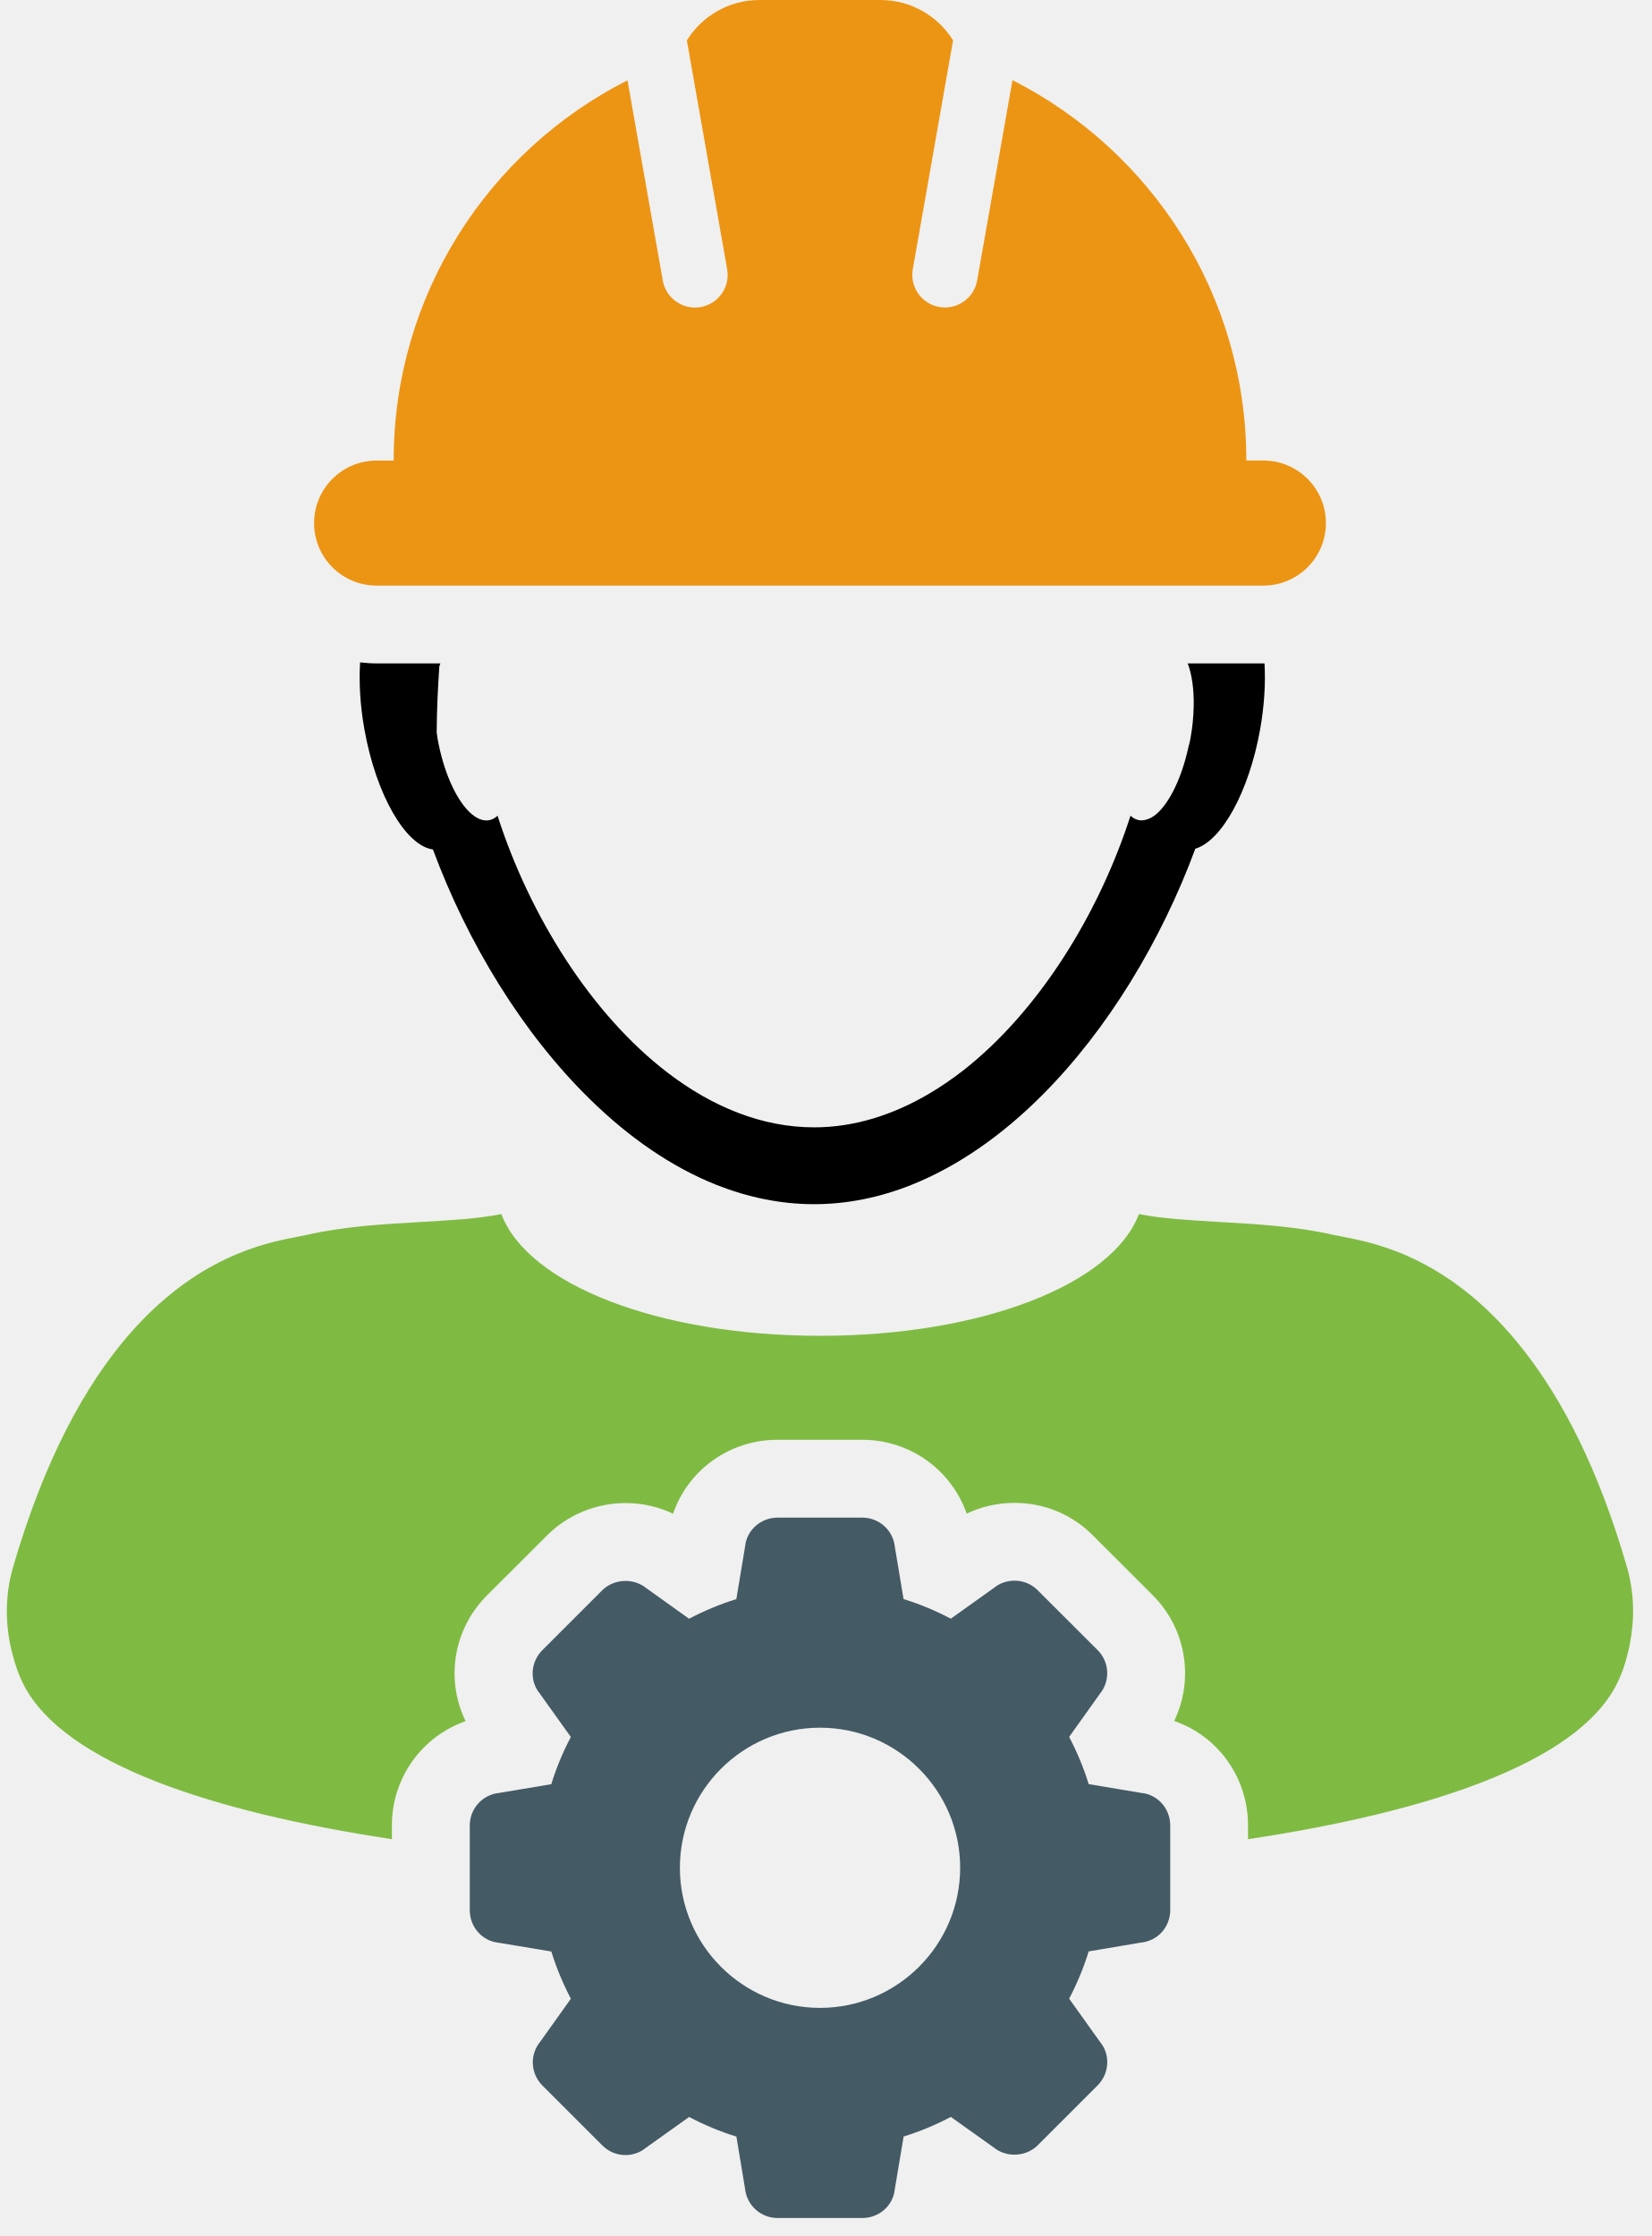
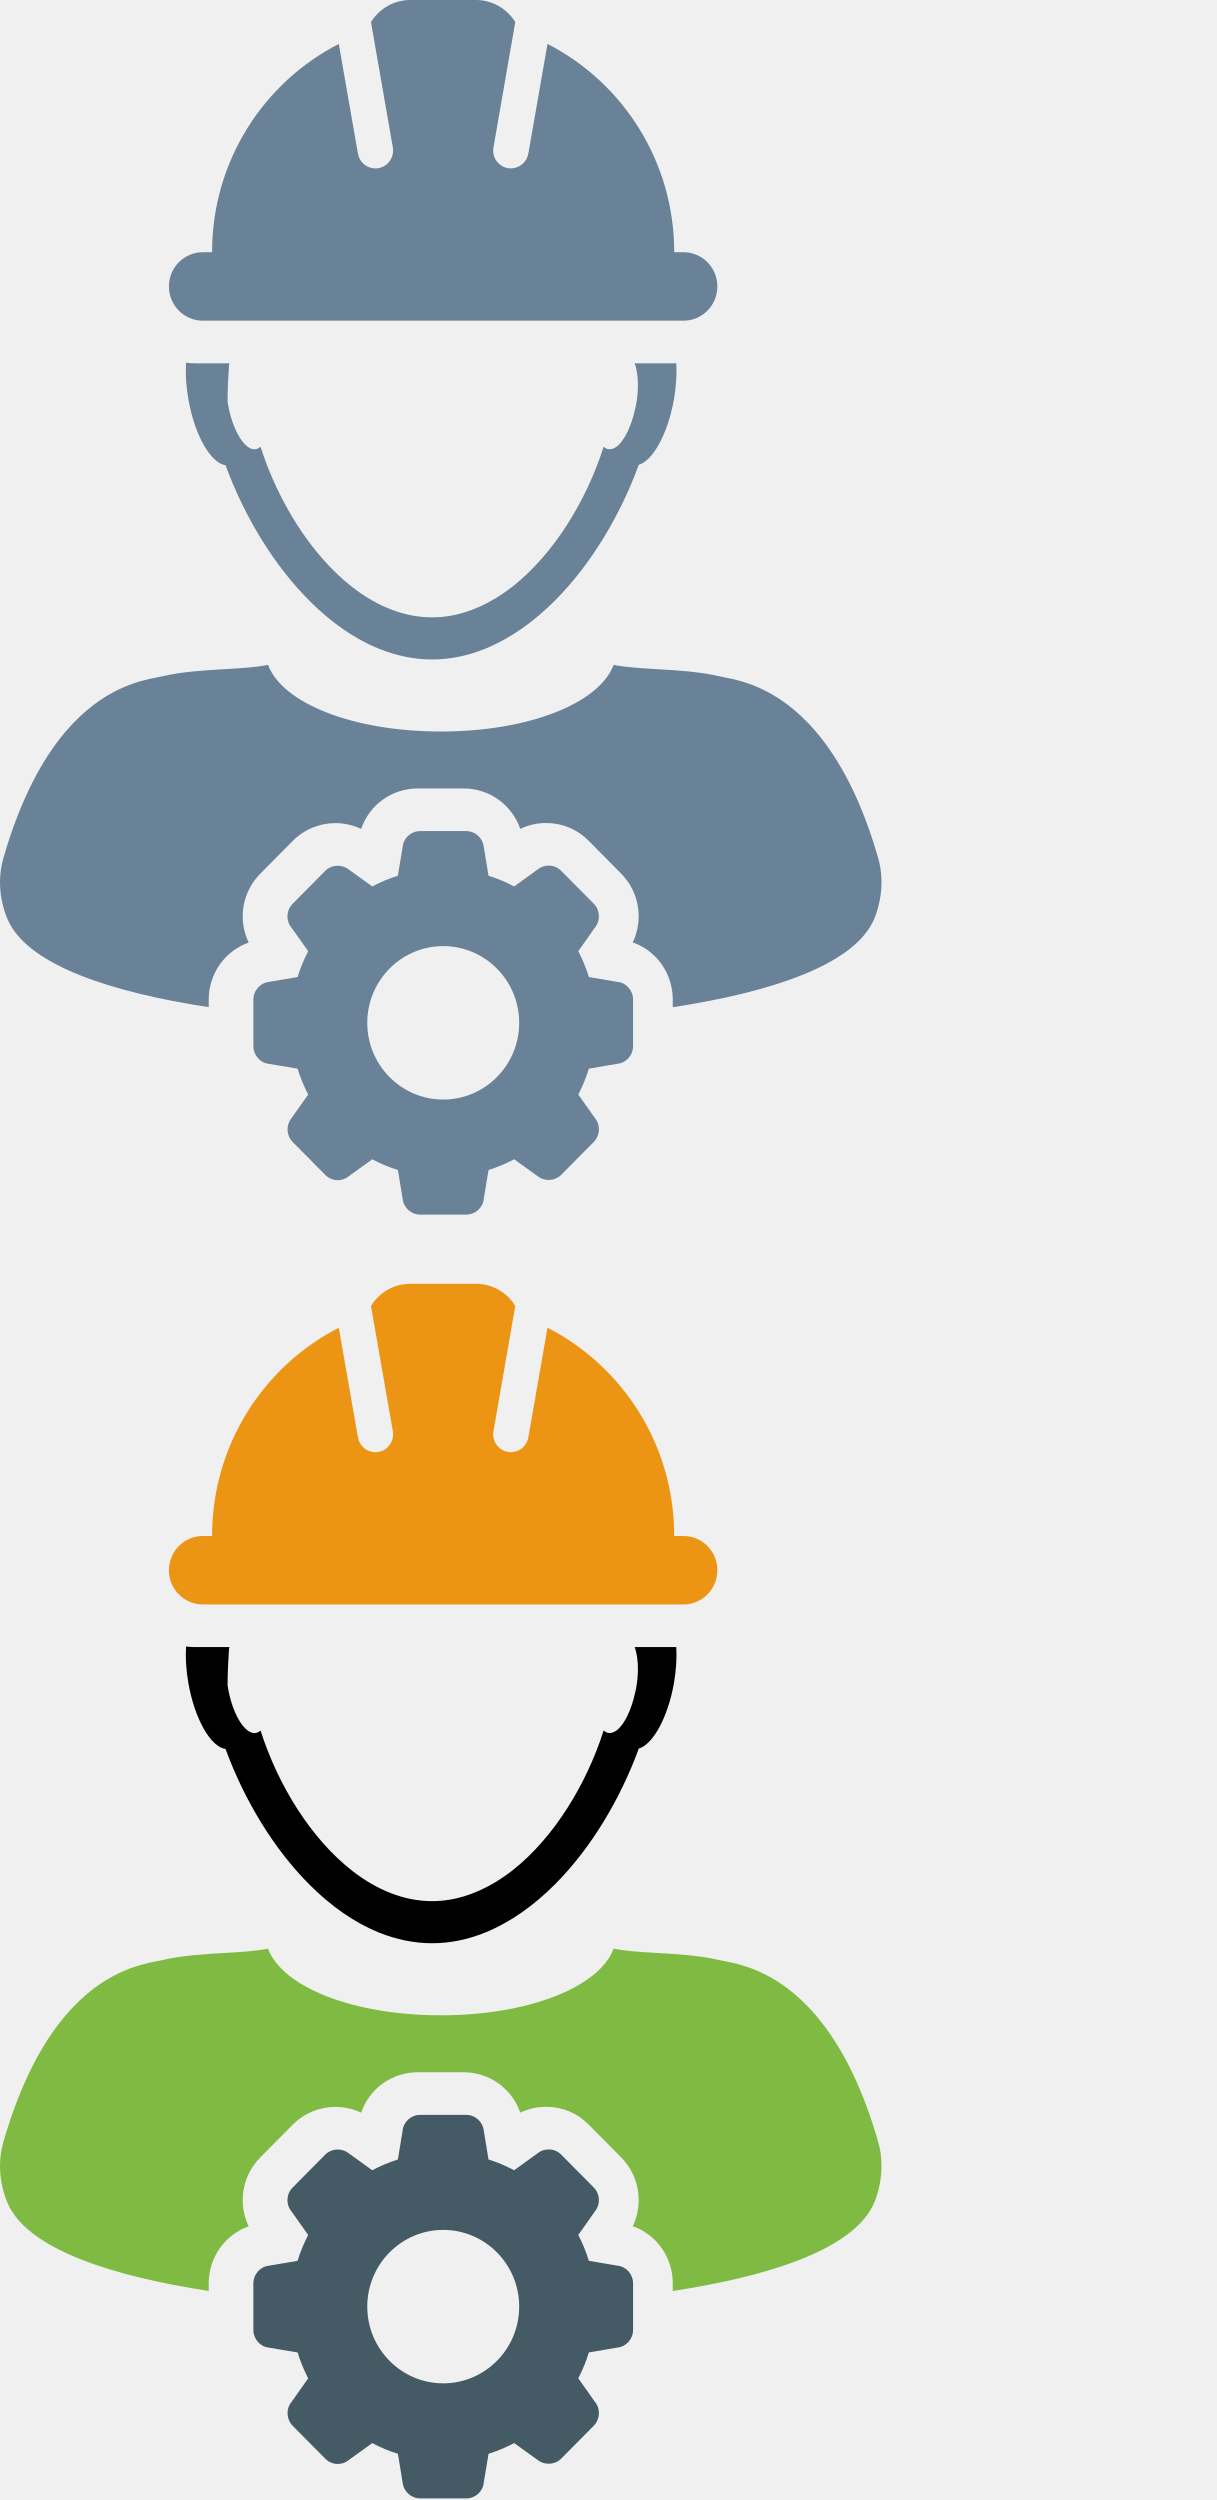
- <svg xmlns="http://www.w3.org/2000/svg" width="65" height="88" viewBox="0 0 65 88" fill="none">
-   <path d="M17.333 26.109H14.823C14.601 26.109 14.386 26.093 14.172 26.069C14.123 26.86 14.173 27.763 14.343 28.712C14.803 31.289 15.962 33.282 17.038 33.432C18.4 37.105 20.562 40.672 23.235 43.278C24.744 44.757 26.42 45.926 28.205 46.636C29.433 47.119 30.715 47.392 32.037 47.392C33.35 47.392 34.633 47.123 35.86 46.636C37.708 45.898 39.44 44.674 40.992 43.124C43.599 40.522 45.709 37.008 47.042 33.401C48.073 33.099 49.151 31.171 49.592 28.708C49.758 27.776 49.809 26.889 49.765 26.108C49.747 26.108 49.733 26.11 49.716 26.11H46.743C46.906 26.54 46.992 27.123 46.978 27.797C46.971 28.194 46.931 28.625 46.849 29.07C46.829 29.189 46.8 29.291 46.771 29.403C46.508 30.611 46.024 31.6 45.51 32.037C45.396 32.137 45.269 32.207 45.153 32.246C45.042 32.282 44.934 32.298 44.825 32.279C44.706 32.259 44.593 32.197 44.491 32.103C43.252 35.955 40.892 39.787 37.917 42.121C37.476 42.462 37.023 42.775 36.559 43.047C35.146 43.879 33.624 44.368 32.038 44.368C29.974 44.368 28.017 43.55 26.271 42.214C23.24 39.893 20.835 36.007 19.581 32.105C19.479 32.199 19.364 32.26 19.243 32.282C18.987 32.326 18.715 32.196 18.456 31.941C17.927 31.413 17.449 30.351 17.221 29.073C17.206 28.99 17.195 28.909 17.186 28.825C17.19 27.939 17.232 27.072 17.291 26.217C17.305 26.177 17.319 26.145 17.332 26.109L17.333 26.109Z" fill="black" />
-   <path d="M64.032 61.684C62.903 57.777 61.478 55.092 60.012 53.202C57.162 49.519 54.165 48.927 52.886 48.681C52.73 48.653 52.599 48.627 52.493 48.604C51.069 48.27 49.434 48.173 47.992 48.092C46.831 48.023 45.724 47.962 44.822 47.782C43.773 50.556 38.621 52.572 32.275 52.572C25.927 52.572 20.779 50.556 19.731 47.782C18.825 47.964 17.716 48.026 16.559 48.093C15.116 48.173 13.483 48.271 12.058 48.604C11.951 48.627 11.819 48.654 11.664 48.682C10.458 48.916 7.72 49.442 5.016 52.596C3.388 54.499 1.772 57.352 0.513 61.678C0.2 62.757 0.198 63.894 0.453 64.953C0.57 65.436 0.724 65.912 0.955 66.351C2.562 69.396 8.303 71.306 15.423 72.382V71.843C15.423 69.955 16.616 68.337 18.324 67.737C17.528 66.106 17.833 64.111 19.18 62.774L21.534 60.423C22.337 59.617 23.462 59.154 24.619 59.154C25.271 59.154 25.912 59.3 26.489 59.573C27.077 57.86 28.701 56.664 30.601 56.664H33.934C35.824 56.664 37.445 57.859 38.044 59.57C38.621 59.293 39.266 59.147 39.926 59.147C41.096 59.147 42.193 59.603 43 60.418L45.359 62.774C46.696 64.109 46.996 66.098 46.21 67.731C47.921 68.319 49.116 69.941 49.116 71.843V72.383C56.237 71.309 61.98 69.397 63.59 66.351C63.861 65.845 64.023 65.288 64.139 64.718C64.335 63.726 64.319 62.684 64.032 61.684L64.032 61.684Z" fill="#7FBB42" />
-   <path d="M14.823 23.047H49.717C51.078 23.047 52.181 21.945 52.181 20.586C52.181 19.226 51.078 18.124 49.717 18.124H49.049C49.049 11.584 45.305 5.924 39.847 3.155L38.456 11.038C38.346 11.662 37.803 12.101 37.188 12.101C37.115 12.101 37.041 12.095 36.964 12.081C36.265 11.956 35.798 11.291 35.924 10.591L37.508 1.588C36.914 0.635 35.859 0 34.65 0H29.887C28.682 0 27.626 0.635 27.031 1.589L28.617 10.594C28.742 11.294 28.275 11.96 27.575 12.084C27.499 12.098 27.425 12.104 27.351 12.104C26.738 12.104 26.193 11.665 26.084 11.041L24.695 3.16C19.237 5.927 15.493 11.586 15.493 18.126H14.822C13.463 18.126 12.361 19.227 12.361 20.588C12.362 21.946 13.463 23.047 14.822 23.047L14.823 23.047Z" fill="#EC9514" />
-   <path d="M44.925 70.564L42.845 70.216C42.648 69.573 42.387 68.951 42.076 68.358L43.282 66.666C43.705 66.15 43.665 65.408 43.196 64.941L40.837 62.585C40.594 62.341 40.271 62.209 39.927 62.209C39.629 62.209 39.339 62.31 39.135 62.48L37.419 63.705C36.825 63.393 36.202 63.132 35.559 62.933L35.218 60.886C35.151 60.224 34.6 59.728 33.934 59.728H30.601C29.937 59.728 29.386 60.225 29.324 60.857L28.979 62.935C28.334 63.134 27.713 63.395 27.117 63.707L25.428 62.498C25.198 62.312 24.908 62.219 24.619 62.219C24.283 62.219 23.947 62.343 23.702 62.586L21.346 64.942C20.873 65.412 20.836 66.157 21.239 66.645L22.465 68.36C22.154 68.954 21.894 69.575 21.696 70.219L19.647 70.562C18.986 70.629 18.488 71.179 18.488 71.846V75.177C18.488 75.844 18.986 76.396 19.619 76.457L21.697 76.803C21.894 77.442 22.156 78.067 22.467 78.662L21.263 80.351C20.838 80.865 20.878 81.608 21.348 82.079L23.704 84.434C23.946 84.677 24.27 84.815 24.615 84.815C24.913 84.815 25.201 84.71 25.405 84.538L27.12 83.316C27.717 83.629 28.337 83.888 28.981 84.087L29.321 86.135C29.389 86.794 29.941 87.292 30.604 87.292H33.937C34.604 87.292 35.154 86.794 35.214 86.161L35.562 84.085C36.204 83.886 36.827 83.626 37.421 83.313L39.11 84.517C39.341 84.705 39.632 84.799 39.923 84.799C40.259 84.799 40.594 84.674 40.837 84.432L43.193 82.076C43.663 81.606 43.703 80.863 43.3 80.373L42.076 78.66C42.387 78.067 42.647 77.443 42.845 76.799L44.891 76.454C45.556 76.394 46.054 75.842 46.054 75.175V71.844C46.056 71.176 45.556 70.625 44.925 70.564H44.925ZM32.271 79.022C29.231 79.022 26.757 76.55 26.757 73.508C26.757 70.468 29.231 67.995 32.271 67.995C35.311 67.995 37.787 70.467 37.787 73.508C37.786 76.549 35.311 79.022 32.271 79.022Z" fill="#445A64" />
+ <svg xmlns="http://www.w3.org/2000/svg" width="36" height="74" viewBox="0 0 36 74" fill="none">
+   <g clip-path="url(#clip0_1214_285)">
+     <path d="M6.796 48.754H5.772C5.682 48.754 5.595 48.747 5.507 48.737C5.487 49.063 5.508 49.435 5.577 49.826C5.764 50.887 6.237 51.708 6.676 51.77C7.231 53.282 8.112 54.752 9.202 55.825C9.817 56.434 10.501 56.916 11.228 57.208C11.729 57.407 12.252 57.52 12.791 57.52C13.326 57.52 13.849 57.409 14.349 57.208C15.103 56.904 15.809 56.4 16.441 55.762C17.505 54.69 18.365 53.243 18.908 51.757C19.329 51.633 19.768 50.838 19.948 49.824C20.015 49.44 20.036 49.075 20.018 48.753C20.011 48.753 20.005 48.754 19.998 48.754H18.786C18.852 48.931 18.887 49.171 18.882 49.449C18.879 49.612 18.863 49.79 18.829 49.973C18.821 50.022 18.809 50.064 18.798 50.111C18.69 50.608 18.493 51.015 18.284 51.195C18.237 51.236 18.185 51.265 18.138 51.281C18.093 51.296 18.048 51.303 18.004 51.295C17.956 51.287 17.91 51.261 17.868 51.222C17.363 52.809 16.401 54.387 15.188 55.349C15.008 55.489 14.823 55.618 14.634 55.73C14.058 56.072 13.438 56.274 12.791 56.274C11.95 56.274 11.152 55.937 10.44 55.387C9.204 54.431 8.224 52.831 7.712 51.223C7.671 51.262 7.624 51.287 7.575 51.296C7.47 51.314 7.359 51.261 7.254 51.156C7.038 50.938 6.843 50.501 6.75 49.974C6.744 49.94 6.74 49.907 6.736 49.872C6.738 49.507 6.755 49.15 6.779 48.798C6.785 48.782 6.79 48.768 6.796 48.754L6.796 48.754Z" fill="black" />
+     <path d="M25.996 63.406C25.535 61.797 24.954 60.691 24.357 59.912C23.195 58.396 21.973 58.152 21.451 58.051C21.388 58.039 21.334 58.028 21.291 58.019C20.71 57.881 20.044 57.841 19.456 57.808C18.983 57.779 18.531 57.754 18.164 57.68C17.736 58.823 15.636 59.653 13.049 59.653C10.46 59.653 8.362 58.823 7.934 57.68C7.565 57.755 7.113 57.781 6.641 57.808C6.053 57.841 5.387 57.882 4.806 58.019C4.763 58.028 4.709 58.039 4.645 58.051C4.154 58.147 3.037 58.364 1.935 59.663C1.271 60.447 0.613 61.622 0.099 63.403C-0.028 63.848 -0.029 64.316 0.075 64.752C0.122 64.951 0.185 65.147 0.28 65.328C0.935 66.582 3.275 67.369 6.178 67.812V67.59C6.178 66.812 6.664 66.146 7.361 65.899C7.036 65.227 7.161 64.406 7.71 63.855L8.669 62.886C8.997 62.555 9.456 62.364 9.927 62.364C10.193 62.364 10.454 62.424 10.69 62.536C10.929 61.831 11.591 61.339 12.366 61.339H13.725C14.495 61.339 15.156 61.831 15.4 62.535C15.636 62.421 15.898 62.361 16.168 62.361C16.645 62.361 17.092 62.549 17.421 62.885L18.383 63.855C18.928 64.405 19.05 65.224 18.73 65.897C19.427 66.139 19.914 66.807 19.914 67.59V67.813C22.817 67.37 25.159 66.583 25.815 65.328C25.926 65.12 25.992 64.891 26.039 64.656C26.119 64.247 26.113 63.818 25.996 63.406L25.996 63.406Z" fill="#7FBB42" />
+     <path d="M6.004 47.492H20.23C20.785 47.492 21.234 47.038 21.234 46.479C21.234 45.919 20.785 45.465 20.23 45.465H19.957C19.957 42.771 18.431 40.44 16.206 39.3L15.639 42.546C15.594 42.803 15.372 42.984 15.122 42.984C15.092 42.984 15.062 42.981 15.03 42.976C14.745 42.924 14.555 42.651 14.607 42.362L15.252 38.654C15.01 38.262 14.58 38 14.087 38H12.145C11.654 38 11.223 38.262 10.981 38.654L11.628 42.363C11.678 42.652 11.488 42.926 11.203 42.977C11.172 42.983 11.141 42.985 11.111 42.985C10.861 42.985 10.639 42.805 10.595 42.547L10.028 39.301C7.803 40.441 6.277 42.772 6.277 45.466H6.003C5.449 45.466 5 45.919 5 46.48C5 47.039 5.449 47.492 6.003 47.492H6.004Z" fill="#EC9514" />
+     <path d="M18.278 67.064L17.43 66.92C17.35 66.655 17.244 66.399 17.117 66.155L17.609 65.458C17.781 65.245 17.764 64.94 17.573 64.747L16.611 63.777C16.513 63.677 16.381 63.623 16.241 63.623C16.119 63.623 16.001 63.664 15.918 63.734L15.218 64.239C14.976 64.11 14.722 64.003 14.46 63.921L14.321 63.077C14.293 62.805 14.069 62.6 13.797 62.6H12.438C12.168 62.6 11.943 62.805 11.918 63.066L11.777 63.921C11.514 64.003 11.261 64.111 11.018 64.239L10.329 63.742C10.236 63.665 10.118 63.626 10 63.626C9.863 63.626 9.726 63.678 9.626 63.778L8.665 64.748C8.472 64.941 8.457 65.248 8.622 65.449L9.122 66.156C8.995 66.4 8.889 66.656 8.808 66.921L7.972 67.062C7.703 67.09 7.5 67.317 7.5 67.591V68.963C7.5 69.238 7.703 69.465 7.961 69.49L8.809 69.633C8.889 69.896 8.996 70.154 9.122 70.399L8.631 71.095C8.458 71.306 8.475 71.612 8.666 71.806L9.627 72.776C9.725 72.876 9.857 72.933 9.998 72.933C10.119 72.933 10.237 72.89 10.32 72.819L11.019 72.316C11.263 72.445 11.515 72.552 11.778 72.633L11.917 73.477C11.944 73.748 12.169 73.953 12.44 73.953H13.799C14.07 73.953 14.295 73.748 14.319 73.487L14.461 72.632C14.723 72.55 14.977 72.443 15.219 72.315L15.908 72.81C16.002 72.888 16.12 72.926 16.239 72.926C16.376 72.926 16.513 72.875 16.612 72.775L17.572 71.805C17.764 71.611 17.78 71.305 17.616 71.103L17.117 70.398C17.244 70.154 17.35 69.897 17.43 69.632L18.264 69.49C18.535 69.465 18.739 69.237 18.739 68.963V67.591C18.739 67.316 18.536 67.089 18.278 67.064H18.278ZM13.119 70.547C11.88 70.547 10.871 69.529 10.871 68.276C10.871 67.024 11.88 66.005 13.119 66.005C14.359 66.005 15.368 67.023 15.368 68.276C15.368 69.529 14.359 70.547 13.119 70.547Z" fill="#445A64" />
+     <path d="M6.796 10.754H5.772C5.682 10.754 5.595 10.747 5.507 10.737C5.487 11.063 5.508 11.435 5.577 11.826C5.764 12.887 6.237 13.708 6.676 13.77C7.231 15.283 8.112 16.752 9.202 17.825C9.817 18.434 10.501 18.916 11.228 19.208C11.729 19.407 12.252 19.52 12.791 19.52C13.326 19.52 13.849 19.409 14.349 19.208C15.103 18.904 15.809 18.4 16.441 17.762C17.505 16.69 18.365 15.243 18.908 13.757C19.329 13.633 19.768 12.838 19.948 11.824C20.015 11.44 20.036 11.075 20.018 10.753C20.011 10.753 20.005 10.754 19.998 10.754H18.786C18.852 10.931 18.887 11.171 18.882 11.449C18.879 11.613 18.863 11.79 18.829 11.973C18.821 12.022 18.809 12.064 18.798 12.111C18.69 12.608 18.493 13.015 18.284 13.195C18.237 13.236 18.185 13.265 18.138 13.281C18.093 13.296 18.048 13.303 18.004 13.295C17.956 13.287 17.91 13.261 17.868 13.222C17.363 14.809 16.401 16.387 15.188 17.349C15.008 17.489 14.823 17.618 14.634 17.73C14.058 18.072 13.438 18.274 12.791 18.274C11.95 18.274 11.152 17.937 10.44 17.387C9.204 16.431 8.224 14.831 7.712 13.223C7.671 13.262 7.624 13.287 7.575 13.296C7.47 13.314 7.359 13.261 7.254 13.156C7.038 12.938 6.843 12.501 6.75 11.975C6.744 11.94 6.74 11.907 6.736 11.872C6.738 11.507 6.755 11.15 6.779 10.798C6.785 10.781 6.79 10.768 6.796 10.754L6.796 10.754Z" fill="#698297" />
+     <path d="M25.996 25.406C25.535 23.797 24.954 22.691 24.357 21.912C23.195 20.396 21.973 20.152 21.451 20.051C21.388 20.039 21.334 20.028 21.291 20.018C20.71 19.881 20.044 19.841 19.456 19.808C18.983 19.779 18.531 19.754 18.164 19.68C17.736 20.823 15.636 21.653 13.049 21.653C10.46 21.653 8.362 20.823 7.934 19.68C7.565 19.755 7.113 19.781 6.641 19.808C6.053 19.841 5.387 19.882 4.806 20.019C4.763 20.028 4.709 20.039 4.645 20.051C4.154 20.147 3.037 20.364 1.935 21.663C1.271 22.447 0.613 23.622 0.099 25.403C-0.028 25.848 -0.029 26.316 0.075 26.752C0.122 26.951 0.185 27.148 0.28 27.328C0.935 28.582 3.275 29.369 6.178 29.812V29.59C6.178 28.812 6.664 28.146 7.361 27.899C7.036 27.227 7.161 26.406 7.71 25.855L8.669 24.887C8.997 24.555 9.456 24.364 9.927 24.364C10.193 24.364 10.454 24.424 10.69 24.537C10.929 23.831 11.591 23.338 12.366 23.338H13.725C14.495 23.338 15.156 23.831 15.4 24.535C15.636 24.421 15.898 24.361 16.168 24.361C16.645 24.361 17.092 24.549 17.421 24.884L18.383 25.855C18.928 26.405 19.05 27.224 18.73 27.896C19.427 28.139 19.914 28.807 19.914 29.59V29.813C22.817 29.37 25.159 28.583 25.815 27.328C25.926 27.12 25.992 26.891 26.039 26.656C26.119 26.247 26.113 25.818 25.996 25.406L25.996 25.406Z" fill="#698297" />
+     <path d="M6.004 9.492H20.23C20.785 9.492 21.234 9.039 21.234 8.479C21.234 7.919 20.785 7.465 20.23 7.465H19.957C19.957 4.771 18.431 2.44 16.206 1.3L15.639 4.546C15.594 4.803 15.372 4.984 15.122 4.984C15.092 4.984 15.062 4.982 15.03 4.976C14.745 4.924 14.555 4.651 14.607 4.362L15.252 0.654C15.01 0.262 14.58 0 14.087 0H12.145C11.654 0 11.223 0.262 10.981 0.654L11.628 4.363C11.678 4.652 11.488 4.926 11.203 4.977C11.172 4.983 11.141 4.985 11.111 4.985C10.861 4.985 10.639 4.805 10.595 4.547L10.028 1.301C7.803 2.441 6.277 4.772 6.277 7.466H6.003C5.449 7.466 5 7.919 5 8.48C5 9.039 5.449 9.492 6.003 9.492H6.004Z" fill="#698297" />
+     <path d="M18.278 29.064L17.43 28.92C17.35 28.655 17.244 28.399 17.117 28.155L17.609 27.458C17.781 27.245 17.764 26.94 17.573 26.747L16.611 25.777C16.513 25.677 16.381 25.622 16.241 25.622C16.119 25.622 16.001 25.664 15.918 25.734L15.218 26.239C14.976 26.11 14.722 26.003 14.46 25.921L14.321 25.077C14.293 24.805 14.069 24.6 13.797 24.6H12.438C12.168 24.6 11.943 24.805 11.918 25.066L11.777 25.921C11.514 26.003 11.261 26.111 11.018 26.239L10.329 25.741C10.236 25.665 10.118 25.626 10 25.626C9.863 25.626 9.726 25.678 9.626 25.778L8.665 26.748C8.472 26.941 8.457 27.248 8.622 27.449L9.122 28.156C8.995 28.4 8.889 28.656 8.808 28.921L7.972 29.062C7.703 29.09 7.5 29.317 7.5 29.591V30.963C7.5 31.238 7.703 31.465 7.961 31.49L8.809 31.633C8.889 31.896 8.996 32.154 9.122 32.399L8.631 33.095C8.458 33.306 8.475 33.612 8.666 33.806L9.627 34.776C9.725 34.876 9.857 34.933 9.998 34.933C10.119 34.933 10.237 34.89 10.32 34.819L11.019 34.316C11.263 34.444 11.515 34.551 11.778 34.633L11.917 35.477C11.944 35.748 12.169 35.953 12.44 35.953H13.799C14.07 35.953 14.295 35.748 14.319 35.487L14.461 34.632C14.723 34.55 14.977 34.443 15.219 34.315L15.908 34.81C16.002 34.888 16.12 34.926 16.239 34.926C16.376 34.926 16.513 34.875 16.612 34.775L17.572 33.805C17.764 33.611 17.78 33.305 17.616 33.103L17.117 32.398C17.244 32.154 17.35 31.897 17.43 31.632L18.264 31.49C18.535 31.465 18.739 31.237 18.739 30.963V29.591C18.739 29.316 18.536 29.089 18.278 29.064H18.278ZM13.119 32.547C11.88 32.547 10.871 31.529 10.871 30.276C10.871 29.024 11.88 28.005 13.119 28.005C14.359 28.005 15.368 29.023 15.368 30.276C15.368 31.529 14.359 32.547 13.119 32.547Z" fill="#698297" />
+   </g>
+   <defs>
+     <clipPath id="clip0_1214_285">
+       <rect width="36" height="74" fill="white" />
+     </clipPath>
+   </defs>
</svg>
